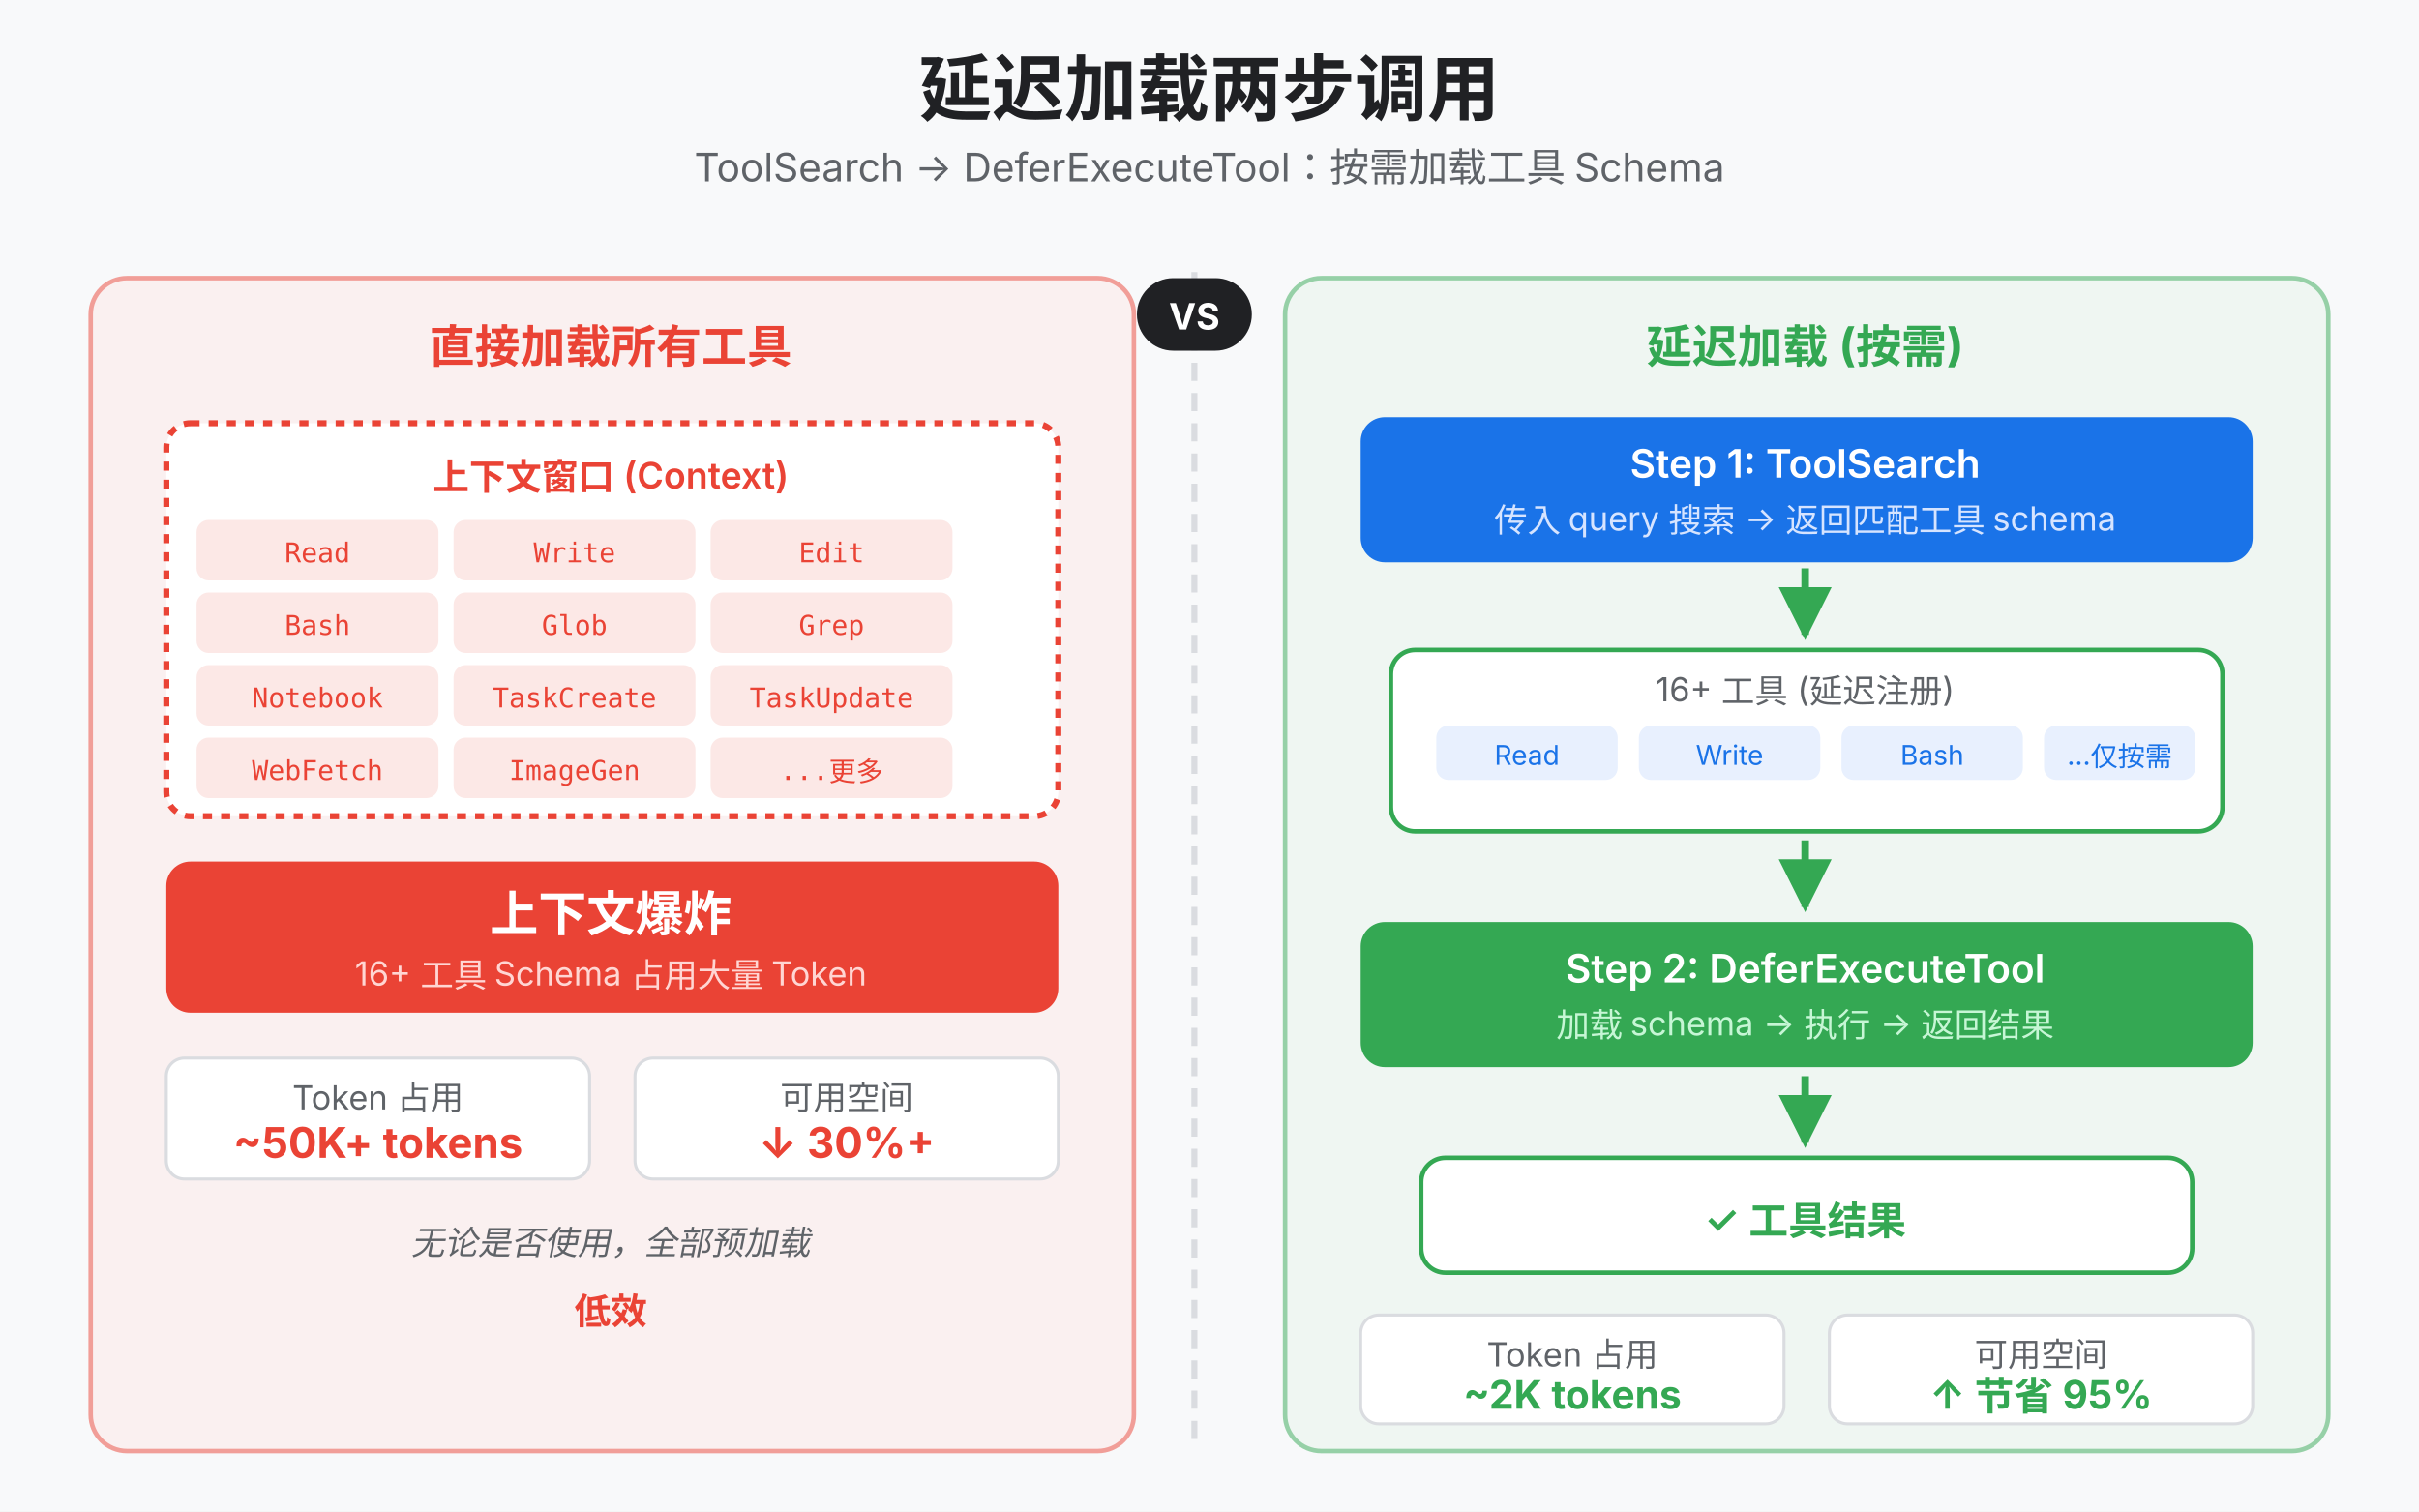
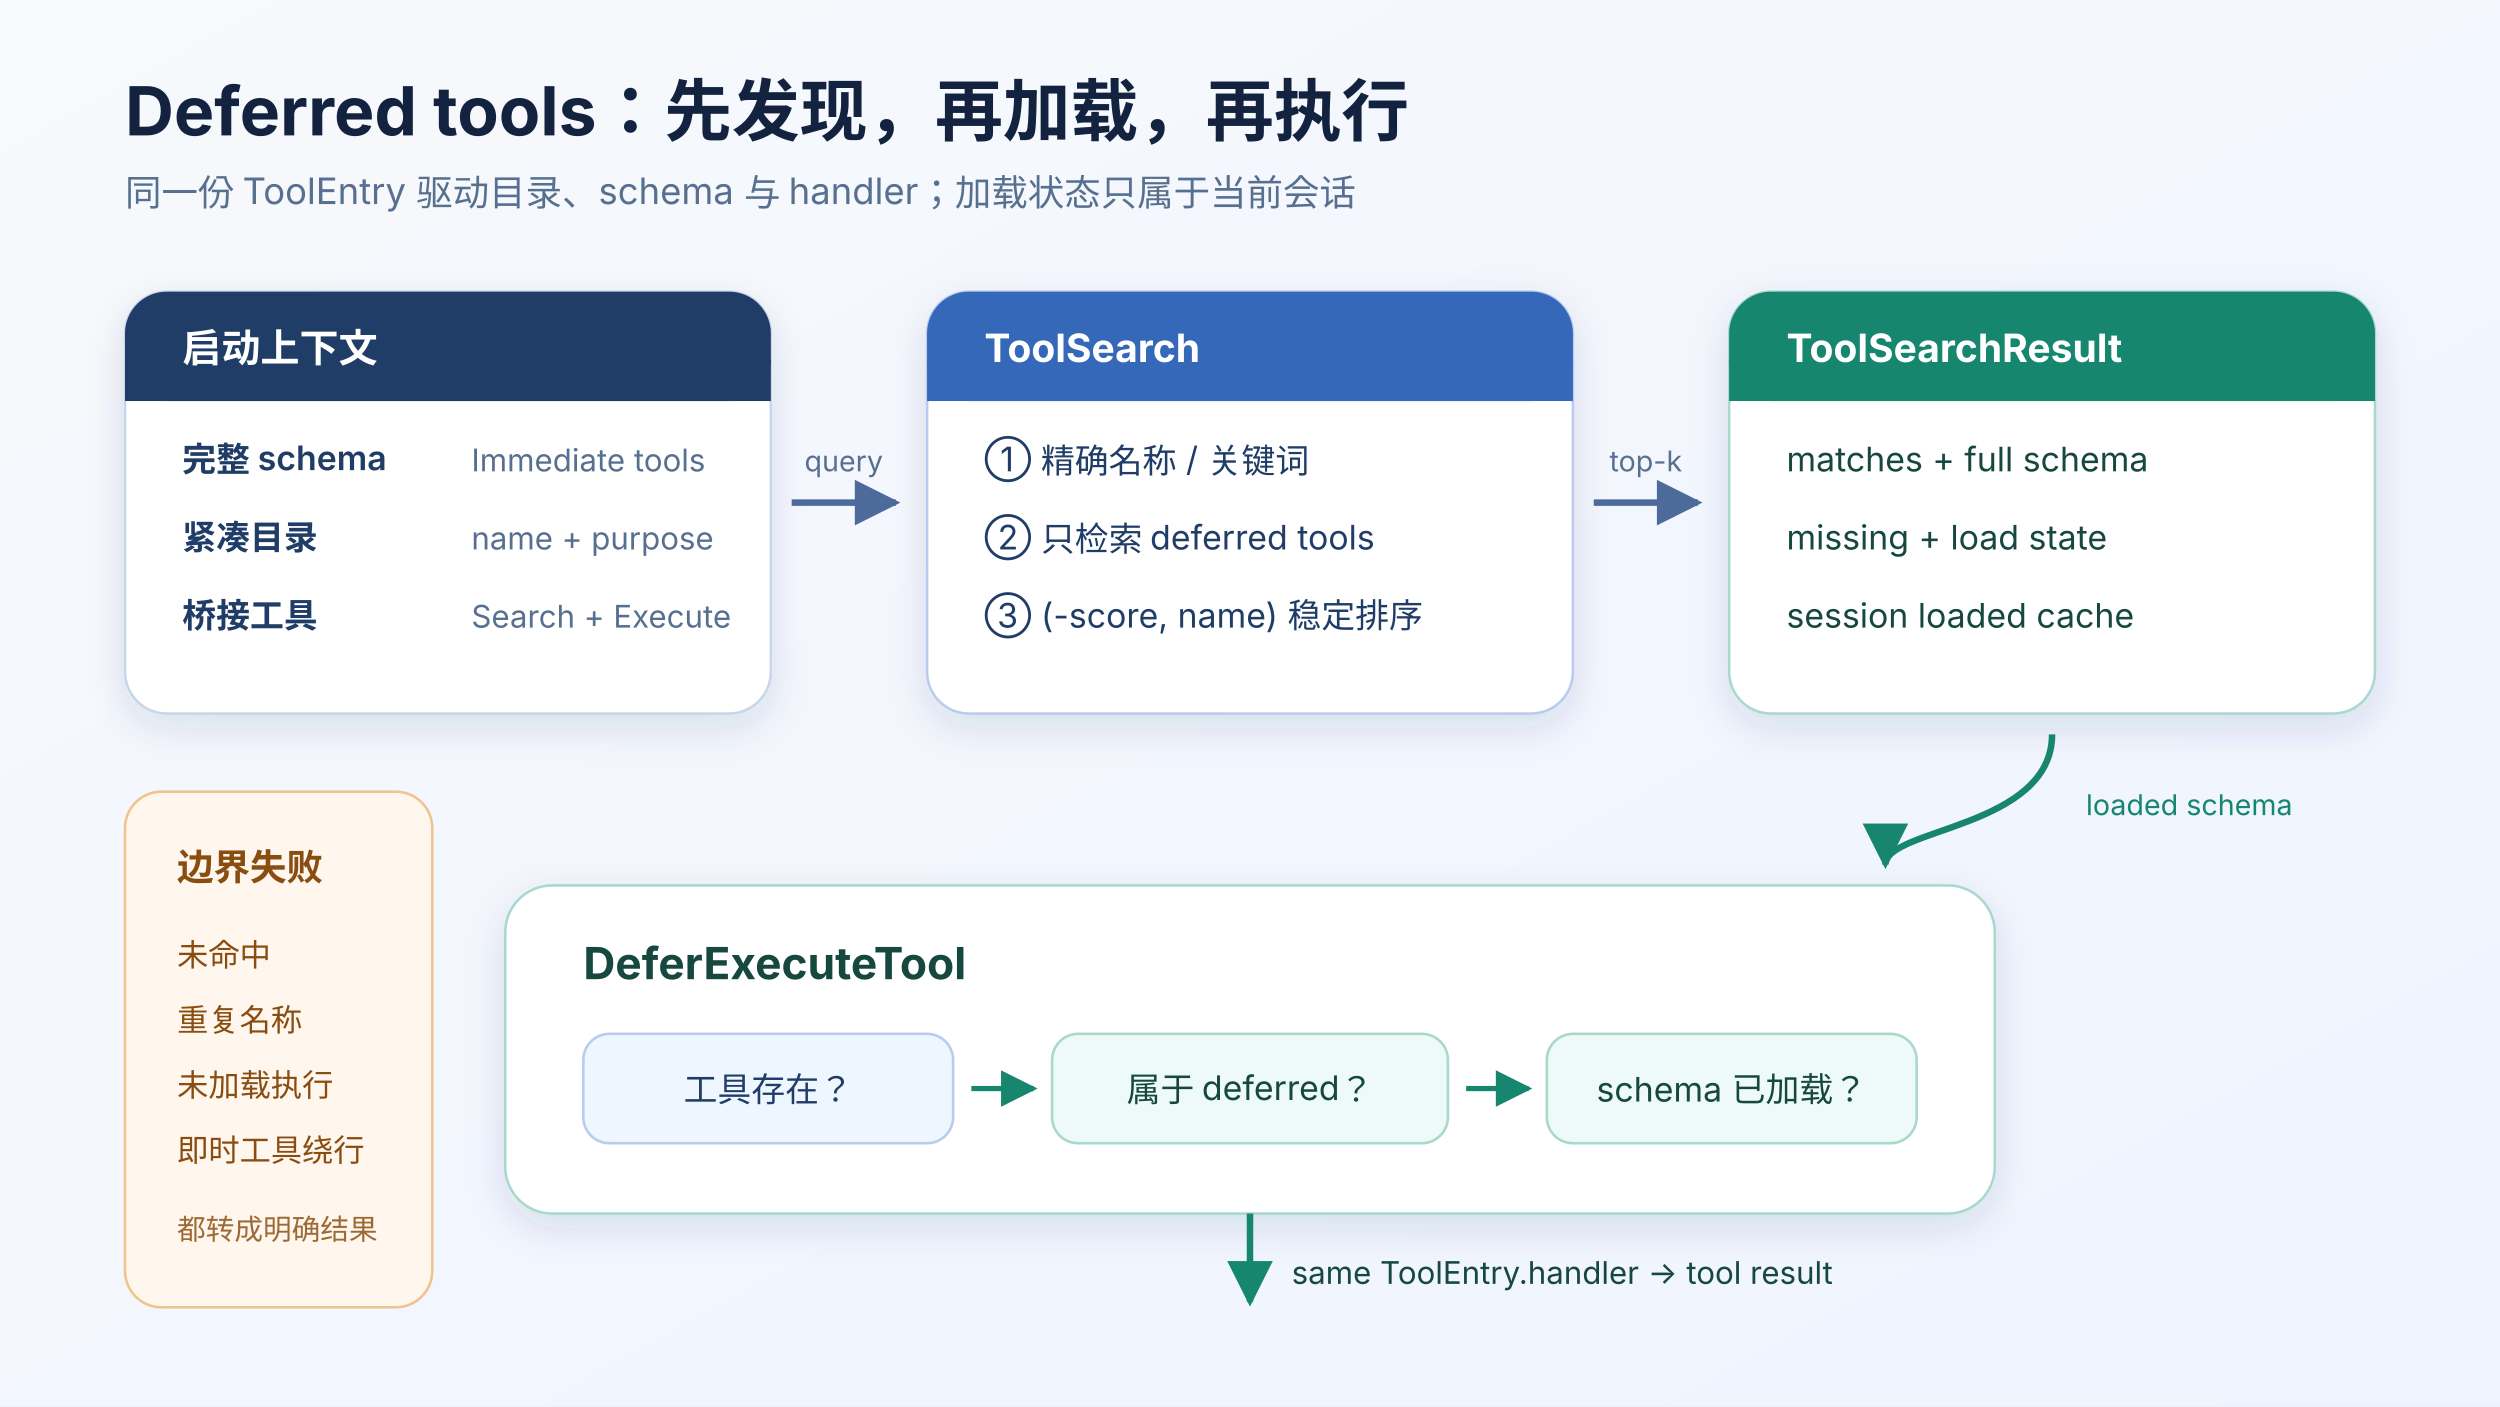
- <svg xmlns="http://www.w3.org/2000/svg" viewBox="0 0 800 500" font-family="-apple-system, BlinkMacSystemFont, 'Segoe UI', 'PingFang SC', 'Microsoft YaHei', sans-serif">
+ <svg xmlns="http://www.w3.org/2000/svg" viewBox="0 0 960 540" font-family="-apple-system, BlinkMacSystemFont, 'Segoe UI', 'PingFang SC', 'Microsoft YaHei', sans-serif">
  <defs>
-     <marker id="arrow-blue" viewBox="0 0 10 10" refX="9" refY="5" markerWidth="7" markerHeight="7" orient="auto">
-       <path d="M0,0 L10,5 L0,10 Z" fill="#1a73e8" />
+     <linearGradient id="background" x1="0" y1="0" x2="1" y2="1">
+       <stop offset="0" stop-color="#f7f9fc" />
+       <stop offset="1" stop-color="#eef4ff" />
+     </linearGradient>
+     <filter id="shadow" x="-20%" y="-20%" width="140%" height="140%">
+       <feDropShadow dx="0" dy="5" stdDeviation="7" flood-color="#17325c" flood-opacity="0.12" />
+     </filter>
+     <marker id="arrow" viewBox="0 0 10 10" refX="9" refY="5" markerWidth="7" markerHeight="7" orient="auto-start-reverse">
+       <path d="M0 0 L10 5 L0 10 Z" fill="#4d6b9a" />
    </marker>
-     <marker id="arrow-red" viewBox="0 0 10 10" refX="9" refY="5" markerWidth="7" markerHeight="7" orient="auto">
-       <path d="M0,0 L10,5 L0,10 Z" fill="#ea4335" />
-     </marker>
-     <marker id="arrow-gray" viewBox="0 0 10 10" refX="9" refY="5" markerWidth="7" markerHeight="7" orient="auto">
-       <path d="M0,0 L10,5 L0,10 Z" fill="#5f6368" />
-     </marker>
-     <marker id="arrow-green" viewBox="0 0 10 10" refX="9" refY="5" markerWidth="7" markerHeight="7" orient="auto">
-       <path d="M0,0 L10,5 L0,10 Z" fill="#34a853" />
+     <marker id="arrow-green" viewBox="0 0 10 10" refX="9" refY="5" markerWidth="7" markerHeight="7" orient="auto-start-reverse">
+       <path d="M0 0 L10 5 L0 10 Z" fill="#16866f" />
    </marker>
  </defs>
-   <rect width="800" height="500" fill="#f8f9fa" />
-   <text x="400" y="38" text-anchor="middle" font-size="24" font-weight="700" fill="#202124">延迟加载两步调用</text>
-   <text x="400" y="60" text-anchor="middle" font-size="13" fill="#5f6368">ToolSearch → DeferExecuteTool：按需加载工具 Schema</text>
-   <line x1="395" y1="90" x2="395" y2="480" stroke="#dadce0" stroke-width="2" stroke-dasharray="6 4" />
-   <rect x="376" y="92" width="38" height="24" rx="12" fill="#202124" />
-   <text x="395" y="109" text-anchor="middle" font-size="12" font-weight="700" fill="#ffffff">VS</text>
-   <rect x="30" y="92" width="345" height="388" rx="12" fill="#fce8e6" stroke="#ea4335" stroke-width="1.5" opacity="0.5" />
-   <text x="202" y="120" text-anchor="middle" font-size="15" font-weight="700" fill="#ea4335">直接加载所有工具</text>
-   <rect x="55" y="140" width="295" height="130" rx="8" fill="#ffffff" stroke="#ea4335" stroke-width="2" stroke-dasharray="3 3" />
-   <text x="202" y="162" text-anchor="middle" font-size="12" font-weight="600" fill="#ea4335">上下文窗口 (Context)</text>
-   <g font-size="9" font-family="monospace">
-     <rect x="65" y="172" width="80" height="20" rx="4" fill="#fce8e6" />
-     <text x="105" y="186" text-anchor="middle" fill="#ea4335">Read</text>
-     <rect x="150" y="172" width="80" height="20" rx="4" fill="#fce8e6" />
-     <text x="190" y="186" text-anchor="middle" fill="#ea4335">Write</text>
-     <rect x="235" y="172" width="80" height="20" rx="4" fill="#fce8e6" />
-     <text x="275" y="186" text-anchor="middle" fill="#ea4335">Edit</text>
-     <rect x="65" y="196" width="80" height="20" rx="4" fill="#fce8e6" />
-     <text x="105" y="210" text-anchor="middle" fill="#ea4335">Bash</text>
-     <rect x="150" y="196" width="80" height="20" rx="4" fill="#fce8e6" />
-     <text x="190" y="210" text-anchor="middle" fill="#ea4335">Glob</text>
-     <rect x="235" y="196" width="80" height="20" rx="4" fill="#fce8e6" />
-     <text x="275" y="210" text-anchor="middle" fill="#ea4335">Grep</text>
-     <rect x="65" y="220" width="80" height="20" rx="4" fill="#fce8e6" />
-     <text x="105" y="234" text-anchor="middle" fill="#ea4335">Notebook</text>
-     <rect x="150" y="220" width="80" height="20" rx="4" fill="#fce8e6" />
-     <text x="190" y="234" text-anchor="middle" fill="#ea4335">TaskCreate</text>
-     <rect x="235" y="220" width="80" height="20" rx="4" fill="#fce8e6" />
-     <text x="275" y="234" text-anchor="middle" fill="#ea4335">TaskUpdate</text>
-     <rect x="65" y="244" width="80" height="20" rx="4" fill="#fce8e6" />
-     <text x="105" y="258" text-anchor="middle" fill="#ea4335">WebFetch</text>
-     <rect x="150" y="244" width="80" height="20" rx="4" fill="#fce8e6" />
-     <text x="190" y="258" text-anchor="middle" fill="#ea4335">ImageGen</text>
-     <rect x="235" y="244" width="80" height="20" rx="4" fill="#fce8e6" />
-     <text x="275" y="258" text-anchor="middle" fill="#ea4335">...更多</text>
-   </g>
-   <rect x="55" y="285" width="295" height="50" rx="8" fill="#ea4335" />
-   <text x="202" y="308" text-anchor="middle" font-size="16" font-weight="700" fill="#ffffff">上下文爆炸</text>
-   <text x="202" y="326" text-anchor="middle" font-size="11" fill="#ffd6d3">16+ 工具 Schema 占用大量 Token</text>
-   <rect x="55" y="350" width="140" height="40" rx="6" fill="#ffffff" stroke="#dadce0" />
-   <text x="125" y="367" text-anchor="middle" font-size="11" fill="#5f6368">Token 占用</text>
-   <text x="125" y="383" text-anchor="middle" font-size="14" font-weight="700" fill="#ea4335">~50K+ tokens</text>
-   <rect x="210" y="350" width="140" height="40" rx="6" fill="#ffffff" stroke="#dadce0" />
-   <text x="280" y="367" text-anchor="middle" font-size="11" fill="#5f6368">可用空间</text>
-   <text x="280" y="383" text-anchor="middle" font-size="14" font-weight="700" fill="#ea4335">↓ 30%+</text>
-   <text x="202" y="415" text-anchor="middle" font-size="11" fill="#5f6368" font-style="italic">无论是否使用，全部预加载</text>
-   <text x="202" y="438" text-anchor="middle" font-size="12" fill="#ea4335" font-weight="700">低效</text>
-   <rect x="425" y="92" width="345" height="388" rx="12" fill="#e6f4ea" stroke="#34a853" stroke-width="1.5" opacity="0.5" />
-   <text x="597" y="120" text-anchor="middle" font-size="15" font-weight="700" fill="#34a853">延迟加载 (按需)</text>
-   <rect x="450" y="138" width="295" height="48" rx="8" fill="#1a73e8" />
-   <text x="597" y="158" text-anchor="middle" font-size="13" font-weight="600" fill="#ffffff">Step 1: ToolSearch</text>
-   <text x="597" y="176" text-anchor="middle" font-size="11" fill="#d6e4ff">传入 query 搜索 → 返回匹配工具 schema</text>
-   <path d="M 597 188 L 597 210" fill="none" stroke="#34a853" stroke-width="2.5" marker-end="url(#arrow-green)" />
-   <rect x="460" y="215" width="275" height="60" rx="8" fill="#ffffff" stroke="#34a853" stroke-width="1.5" />
-   <text x="597" y="232" text-anchor="middle" font-size="11" fill="#5f6368">16+ 工具 (延迟注册)</text>
-   <rect x="475" y="240" width="60" height="18" rx="4" fill="#e8f0fe" />
-   <text x="505" y="253" text-anchor="middle" font-size="9" fill="#1a73e8">Read</text>
-   <rect x="542" y="240" width="60" height="18" rx="4" fill="#e8f0fe" />
-   <text x="572" y="253" text-anchor="middle" font-size="9" fill="#1a73e8">Write</text>
-   <rect x="609" y="240" width="60" height="18" rx="4" fill="#e8f0fe" />
-   <text x="639" y="253" text-anchor="middle" font-size="9" fill="#1a73e8">Bash</text>
-   <rect x="676" y="240" width="50" height="18" rx="4" fill="#e8f0fe" />
-   <text x="701" y="253" text-anchor="middle" font-size="9" fill="#1a73e8">...仅按需</text>
-   <path d="M 597 278 L 597 300" fill="none" stroke="#34a853" stroke-width="2.5" marker-end="url(#arrow-green)" />
-   <rect x="450" y="305" width="295" height="48" rx="8" fill="#34a853" />
-   <text x="597" y="325" text-anchor="middle" font-size="13" font-weight="600" fill="#ffffff">Step 2: DeferExecuteTool</text>
-   <text x="597" y="343" text-anchor="middle" font-size="11" fill="#c6f6d5">加载 schema → 执行 → 返回结果</text>
-   <path d="M 597 356 L 597 378" fill="none" stroke="#34a853" stroke-width="2.5" marker-end="url(#arrow-green)" />
-   <rect x="470" y="383" width="255" height="38" rx="8" fill="#ffffff" stroke="#34a853" stroke-width="1.5" />
-   <text x="597" y="408" text-anchor="middle" font-size="13" font-weight="600" fill="#34a853">✓ 工具结果</text>
-   <rect x="450" y="435" width="140" height="36" rx="6" fill="#ffffff" stroke="#dadce0" />
-   <text x="520" y="452" text-anchor="middle" font-size="11" fill="#5f6368">Token 占用</text>
-   <text x="520" y="466" text-anchor="middle" font-size="13" font-weight="700" fill="#34a853">~2K tokens</text>
-   <rect x="605" y="435" width="140" height="36" rx="6" fill="#ffffff" stroke="#dadce0" />
-   <text x="675" y="452" text-anchor="middle" font-size="11" fill="#5f6368">可用空间</text>
-   <text x="675" y="466" text-anchor="middle" font-size="13" font-weight="700" fill="#34a853">↑ 节省 95%</text>
+   <rect width="960" height="540" fill="url(#background)" />
+   <text x="48" y="52" font-size="26" font-weight="700" fill="#13233f">Deferred tools：先发现，再加载，再执行</text>
+   <text x="48" y="79" font-size="14" fill="#58708f">同一份 ToolEntry 驱动目录、schema 与 handler；加载状态只属于当前会话</text>
+   <rect x="48" y="112" width="248" height="162" rx="16" fill="#ffffff" stroke="#c8d6ea" filter="url(#shadow)" />
+   <rect x="48" y="112" width="248" height="42" rx="16" fill="#203d68" />
+   <path d="M48 138 H296 V154 H48 Z" fill="#203d68" />
+   <text x="70" y="139" font-size="15" font-weight="700" fill="#ffffff">启动上下文</text>
+   <text x="70" y="181" font-size="13" font-weight="600" fill="#203d68">完整 schema</text>
+   <text x="181" y="181" font-size="12" fill="#58708f">Immediate tools</text>
+   <text x="70" y="211" font-size="13" font-weight="600" fill="#203d68">紧凑目录</text>
+   <text x="181" y="211" font-size="12" fill="#58708f">name + purpose</text>
+   <text x="70" y="241" font-size="13" font-weight="600" fill="#203d68">桥接工具</text>
+   <text x="181" y="241" font-size="12" fill="#58708f">Search + Execute</text>
+   <rect x="356" y="112" width="248" height="162" rx="16" fill="#ffffff" stroke="#b9ccef" filter="url(#shadow)" />
+   <rect x="356" y="112" width="248" height="42" rx="16" fill="#3568b8" />
+   <path d="M356 138 H604 V154 H356 Z" fill="#3568b8" />
+   <text x="378" y="139" font-size="15" font-weight="700" fill="#ffffff">ToolSearch</text>
+   <text x="378" y="181" font-size="13" fill="#203d68">① 精确名称 / 关键词</text>
+   <text x="378" y="211" font-size="13" fill="#203d68">② 只检索 deferred tools</text>
+   <text x="378" y="241" font-size="13" fill="#203d68">③ (-score, name) 稳定排序</text>
+   <path d="M304 193 H344" fill="none" stroke="#4d6b9a" stroke-width="2.5" marker-end="url(#arrow)" />
+   <text x="324" y="181" text-anchor="middle" font-size="11" fill="#58708f">query</text>
+   <rect x="664" y="112" width="248" height="162" rx="16" fill="#ffffff" stroke="#a9d8ce" filter="url(#shadow)" />
+   <rect x="664" y="112" width="248" height="42" rx="16" fill="#16866f" />
+   <path d="M664 138 H912 V154 H664 Z" fill="#16866f" />
+   <text x="686" y="139" font-size="15" font-weight="700" fill="#ffffff">ToolSearchResult</text>
+   <text x="686" y="181" font-size="13" fill="#16483f">matches + full schema</text>
+   <text x="686" y="211" font-size="13" fill="#16483f">missing + load state</text>
+   <text x="686" y="241" font-size="13" fill="#16483f">session loaded cache</text>
+   <path d="M612 193 H652" fill="none" stroke="#4d6b9a" stroke-width="2.5" marker-end="url(#arrow)" />
+   <text x="632" y="181" text-anchor="middle" font-size="11" fill="#58708f">top-k</text>
+   <rect x="194" y="340" width="572" height="126" rx="18" fill="#ffffff" stroke="#a9d8ce" filter="url(#shadow)" />
+   <text x="224" y="376" font-size="17" font-weight="700" fill="#16483f">DeferExecuteTool</text>
+   <rect x="224" y="397" width="142" height="42" rx="10" fill="#eef6ff" stroke="#b9ccef" />
+   <text x="295" y="423" text-anchor="middle" font-size="13" fill="#203d68">工具存在？</text>
+   <path d="M373 418 H397" fill="none" stroke="#16866f" stroke-width="2" marker-end="url(#arrow-green)" />
+   <rect x="404" y="397" width="152" height="42" rx="10" fill="#eefaf7" stroke="#a9d8ce" />
+   <text x="480" y="423" text-anchor="middle" font-size="13" fill="#16483f">属于 deferred？</text>
+   <path d="M563 418 H587" fill="none" stroke="#16866f" stroke-width="2" marker-end="url(#arrow-green)" />
+   <rect x="594" y="397" width="142" height="42" rx="10" fill="#eefaf7" stroke="#a9d8ce" />
+   <text x="665" y="423" text-anchor="middle" font-size="13" fill="#16483f">schema 已加载？</text>
+   <path d="M788 282 C788 318 724 318 724 332" fill="none" stroke="#16866f" stroke-width="2.5" marker-end="url(#arrow-green)" />
+   <text x="801" y="313" font-size="11" fill="#16866f">loaded schema</text>
+   <path d="M480 466 V500" fill="none" stroke="#16866f" stroke-width="2.5" marker-end="url(#arrow-green)" />
+   <text x="496" y="493" font-size="12" fill="#16483f">same ToolEntry.handler → tool result</text>
+   <rect x="48" y="304" width="118" height="198" rx="14" fill="#fff7ed" stroke="#efc48f" />
+   <text x="68" y="338" font-size="14" font-weight="700" fill="#8a4d11">边界失败</text>
+   <text x="68" y="371" font-size="12" fill="#8a4d11">未命中</text>
+   <text x="68" y="396" font-size="12" fill="#8a4d11">重复名称</text>
+   <text x="68" y="421" font-size="12" fill="#8a4d11">未加载执行</text>
+   <text x="68" y="446" font-size="12" fill="#8a4d11">即时工具绕行</text>
+   <text x="68" y="476" font-size="11" fill="#9d6a35">都转成明确结果</text>
</svg>
